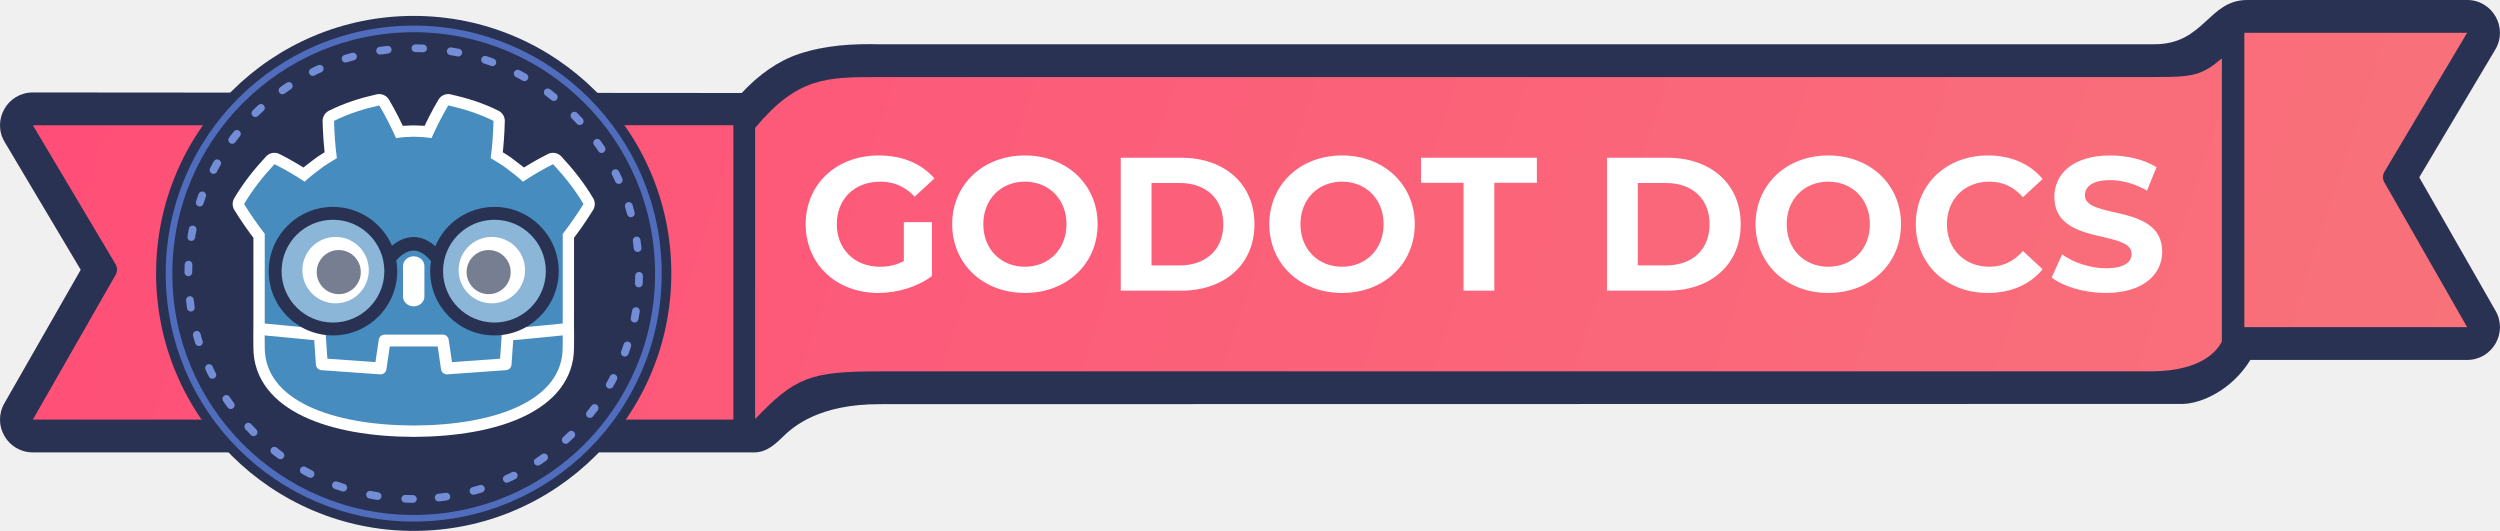
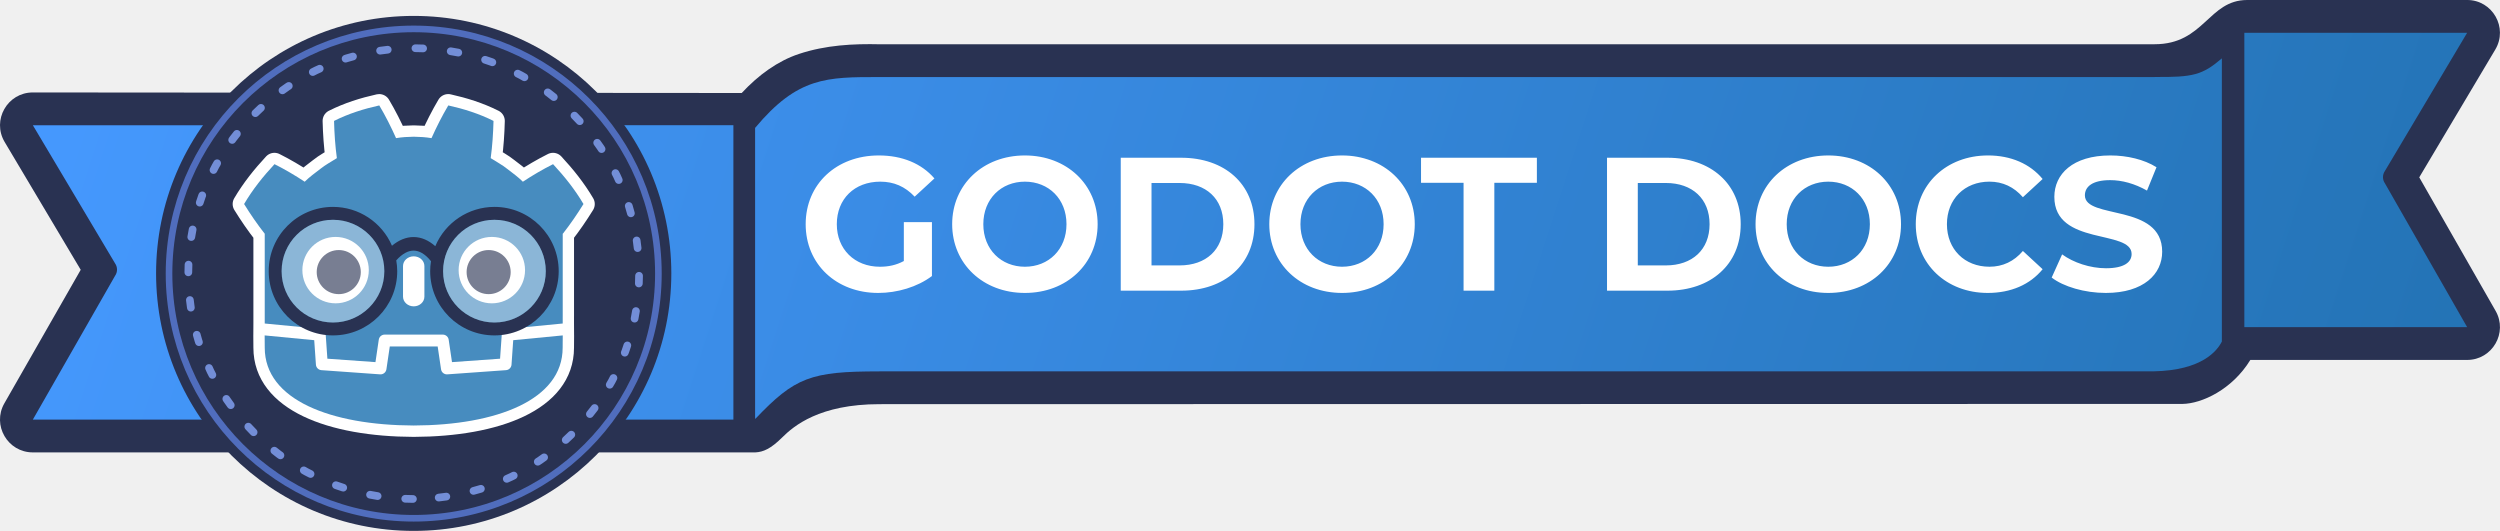
<svg xmlns="http://www.w3.org/2000/svg" enable-background="new" height="51" viewBox="0 0 240.158 51" width="240.158">
  <linearGradient id="a" gradientTransform="matrix(.8683662 0 0 -.8683662 19.11669 354.8538)" gradientUnits="userSpaceOnUse" x1="-50.169" x2="266.504" y1="214.346" y2="111.748">
-     <stop offset="0" stop-color="#ff4e78" />
-     <stop offset="1" stop-color="#f67b7b" />
+     <stop offset="0" stop-color="#4699ff" />
+     <stop offset="1" stop-color="#1b6aa3" />
  </linearGradient>
  <g transform="translate(39.50845 -202.7382)">
    <path d="m-36.353 214.769 7.898 13.271c.25.358.25.833 0 1.191l-7.898 13.814h69.407l-.042-28.222zm212.442-8.881v28.277h21.404l-7.898-13.814c-.25-.358-.25-.833 0-1.191l7.896-13.271zm-143.077 8.936.042 28.222c1.917-1.921 5.312-4.632 11.911-4.632v-.002l122.41-.002c4.653-.093 8.262-3.352 8.713-4.244l-0-28.277c-1.883 1.618-4.96 4.275-8.612 4.244v.006h-.169c-.011 0-122.343.002-122.343.002-4.821-.116-9.145.603-11.953 4.683z" fill="#ff3252" stroke-linecap="round" stroke-linejoin="round" stroke-miterlimit="3.85" stroke-width="6.3" />
    <path d="m176.371 202.738c-3.746 0-4.12 4.25-8.905 4.25-1.161-.006-122.502.002-122.502.002l.076.002c-2.59-.062-5.228.074-7.799.928-2.024.672-3.885 2.016-5.498 3.752l-68.094-.053c-2.445-.002-3.959 2.661-2.709 4.762l7.305 12.275-7.334 12.826c-1.202 2.1.315 4.715 2.734 4.715h69.408c.765-.038 1.49-.353 2.589-1.447 1.099-1.094 3.584-3.186 9.321-3.186 1.74 0 3.15-.002 3.15-.002l122.019-.021c1.868-.018 4.802-1.388 6.533-4.226h20.827c2.42 0 3.936-2.615 2.734-4.715l-7.334-12.826 7.305-12.275c1.25-2.1-.263-4.762-2.707-4.762z" fill="#293252" stroke-linecap="round" stroke-linejoin="round" stroke-miterlimit="3.85" />
    <path d="m-36.352 214.769 7.898 13.271c.25.358.25.833 0 1.191l-7.898 13.814h67.295v-28.277zm212.442-8.881v28.277h21.404l-7.898-13.814c-.25-.358-.25-.833 0-1.191l7.896-13.271zm-143.061 9.137-0 27.789c.008.058.011.115.01.174 3.824-4.016 5.328-4.574 11.928-4.574v-.002l122.41-.002c4.653-.093 6.101-1.971 6.553-2.863v-27.202c-1.883 1.618-2.8 1.818-6.451 1.788v.006h-.135c-.011 0-.022.002-.033.002-.011-0-.024-.001-.035-.002l-122.309.002c-5.051 0-7.839-.026-11.938 4.884z" fill="url(#a)" />
    <path d="m44.91 217.671c-4.068 0-7.023 2.756-7.023 6.605s2.954 6.603 6.967 6.603c1.824 0 3.759-.566 5.163-1.624v-5.181h-2.7v3.74c-.748.401-1.495.548-2.298.548-2.445 0-4.141-1.696-4.141-4.086 0-2.426 1.696-4.087 4.177-4.087 1.295 0 2.371.457 3.302 1.442l1.898-1.752c-1.241-1.441-3.101-2.208-5.345-2.208zm14.037 0c-4.032 0-6.987 2.811-6.987 6.605s2.955 6.603 6.987 6.603c4.013 0 6.987-2.79 6.987-6.603 0-3.813-2.974-6.605-6.987-6.605zm30.464 0c-4.032 0-6.987 2.811-6.987 6.605s2.955 6.603 6.987 6.603c4.013 0 6.987-2.79 6.987-6.603 0-3.813-2.974-6.605-6.987-6.605zm46.711 0c-4.032 0-6.987 2.811-6.987 6.605s2.955 6.603 6.987 6.603c4.013 0 6.987-2.79 6.987-6.603 0-3.813-2.974-6.605-6.987-6.605zm15.338 0c-3.977 0-6.933 2.756-6.933 6.605s2.956 6.603 6.915 6.603c2.226 0 4.067-.802 5.271-2.28l-1.896-1.752c-.857 1.003-1.935 1.514-3.211 1.514-2.39 0-4.086-1.677-4.086-4.086s1.696-4.087 4.086-4.087c1.277 0 2.354.511 3.211 1.496l1.896-1.75c-1.204-1.459-3.046-2.264-5.253-2.264zm11.759 0c-3.63 0-5.381 1.807-5.381 3.977 0 4.743 7.423 3.101 7.423 5.491 0 .784-.71 1.368-2.462 1.368-1.532 0-3.137-.547-4.213-1.332l-1.004 2.226c1.131.876 3.174 1.478 5.199 1.478 3.649 0 5.417-1.825 5.417-3.959 0-4.688-7.425-3.064-7.425-5.417 0-.803.676-1.46 2.428-1.46 1.131 0 2.352.329 3.538 1.004l.912-2.244c-1.186-.748-2.826-1.132-4.432-1.132zm-95.065.22v12.77h5.801c4.178 0 7.043-2.518 7.043-6.385s-2.865-6.385-7.043-6.385zm28.846 0v2.408h4.086v10.363h2.956v-10.363h4.087v-2.408zm17.867 0v12.77h5.801c4.178 0 7.041-2.518 7.041-6.385 0-3.867-2.864-6.385-7.041-6.385zm-55.92 2.298c2.28 0 3.995 1.661 3.995 4.087 0 2.426-1.715 4.086-3.995 4.086-2.28 0-3.995-1.659-3.995-4.086 0-2.426 1.715-4.087 3.995-4.087zm30.464 0c2.28 0 3.995 1.661 3.995 4.087 0 2.426-1.715 4.086-3.995 4.086s-3.995-1.659-3.995-4.086c0-2.426 1.715-4.087 3.995-4.087zm46.711 0c2.28 0 3.995 1.661 3.995 4.087 0 2.426-1.715 4.086-3.995 4.086-2.28 0-3.994-1.659-3.994-4.086 0-2.426 1.713-4.087 3.994-4.087zm-65.012.128h2.7c2.536 0 4.197 1.515 4.197 3.959s-1.662 3.958-4.197 3.958h-2.7zm46.713 0h2.7c2.536 0 4.196 1.515 4.196 3.959s-1.66 3.958-4.196 3.958h-2.7z" fill="#fff" />
    <ellipse cx=".233" cy="229.002" fill="#293252" rx="24.748" ry="24.736" />
    <g enable-background="new" transform="matrix(1.758836 0 0 1.758836 -46.36473 -245.7664)">
      <g fill="#fff">
        <path d="m24.732 267.969-1.75.437v.437l1.05.394-1.05.262v.437l1.05.394-1.05.262v.437l1.75-.437v-.437l-1.05-.394 1.05-.262v-.437l-1.05-.394 1.05-.262z" fill-opacity=".358" stroke-width=".219" />
        <path d="m24.608 260.759c-.847.188-1.684.45-2.47.846.018.694.063 1.358.154 2.033-.305.195-.626.363-.91.592-.289.223-.585.435-.847.696-.524-.346-1.078-.672-1.649-.959-.615.662-1.191 1.377-1.661 2.177.354.572.723 1.109 1.122 1.618h.011v3.951.502.457l-.004.649h-.001c.001.291.005.609.005.673 0 2.858 3.626 4.232 8.131 4.248h.005.005c4.505-.016 8.13-1.39 8.13-4.248 0-.065.004-.382.005-.673h-.001l-.004-.649v-.392l.001-.001v-4.517h.011c.399-.509.768-1.045 1.122-1.618-.47-.8-1.046-1.515-1.661-2.177-.571.287-1.125.613-1.649.959-.262-.26-.557-.473-.847-.696-.285-.229-.606-.397-.91-.592.091-.675.135-1.34.153-2.033-.786-.395-1.623-.657-2.47-.846-.338.569-.648 1.184-.917 1.786-.319-.053-.641-.073-.962-.077v-0c-.002 0-.004 0-.006 0s-.004-0-.006-0v0c-.322.004-.643.024-.962.077-.269-.602-.579-1.217-.917-1.786z" stroke="#fff" stroke-linejoin="round" stroke-width="1.24" />
        <path d="m34.629 272.671s-.027-.166-.043-.164l-3.009.29c-.239.023-.425.214-.442.454l-.083 1.185-2.328.166-.158-1.074c-.035-.239-.244-.419-.485-.419h-3.176c-.241 0-.45.18-.485.419l-.158 1.074-2.328-.166-.083-1.185c-.017-.24-.203-.431-.442-.454l-3.01-.29c-.016-.002-.027.164-.042.164l-.004.651 2.549.411.083 1.195c.017.242.212.438.454.455l3.206.229c.012.001.024.002.036.002.241 0 .449-.18.484-.419l.163-1.105h2.329l.163 1.105c.035.239.244.419.485.419.012 0 .024-0.0.035-.002l3.206-.229c.242-.017.437-.213.454-.455l.083-1.195 2.548-.413z" />
      </g>
      <path d="m18.357 267.761v3.951.502.457c.009 0.0.018 0.0.027.002l3.01.29c.158.015.281.142.292.3l.093 1.329 2.626.187.181-1.226c.023-.159.16-.277.321-.277h3.176c.161 0 .297.118.321.277l.181 1.226 2.626-.187.093-1.329c.011-.158.135-.285.292-.3l3.009-.29c.009-.001.018-.002.027-.002v-.392l.001-0v-4.518h.011c.399-.509.768-1.045 1.122-1.617-.47-.8-1.046-1.515-1.661-2.177-.571.287-1.125.613-1.649.959-.262-.26-.557-.474-.847-.696-.285-.229-.606-.397-.91-.592.091-.675.135-1.339.154-2.033-.786-.395-1.623-.657-2.47-.846-.338.569-.648 1.184-.917 1.786-.319-.053-.64-.073-.962-.077v-0c-.002 0-.004 0-.006 0s-.004-0-.006-0v0c-.322.004-.643.024-.962.077-.269-.602-.578-1.218-.917-1.786-.847.188-1.685.45-2.47.846.018.694.063 1.358.154 2.033-.305.195-.626.363-.91.592-.289.223-.585.436-.847.696-.524-.346-1.078-.672-1.649-.959-.615.662-1.191 1.377-1.661 2.177.354.572.723 1.108 1.122 1.617z" fill="#478cbf" />
      <path d="m31.929 273.581-.093 1.336c-.011.161-.139.289-.3.301l-3.206.229c-.008.001-.016.001-.023.001-.159 0-.297-.117-.32-.277l-.184-1.247h-2.616l-.184 1.247c-.025.168-.175.288-.344.276l-3.206-.229c-.161-.012-.289-.14-.3-.301l-.093-1.336-2.707-.261c.001.291.005.61.005.673 0 2.858 3.626 4.232 8.131 4.248h.005.005c4.505-.016 8.13-1.39 8.13-4.248 0-.065.004-.382.005-.673z" fill="#478cbf" />
      <path d="m24.041 269.754c0 1.002-.812 1.814-1.814 1.814-1.001 0-1.814-.812-1.814-1.814 0-1.002.812-1.813 1.814-1.813 1.002 0 1.814.811 1.814 1.813" fill="#fff" />
      <path d="m23.604 269.862c0 .665-.539 1.204-1.204 1.204-.665 0-1.204-.539-1.204-1.204 0-.665.539-1.204 1.204-1.204.665 0 1.204.539 1.204 1.204" fill="#293252" />
      <path d="m26.494 271.733c-.322 0-.584-.238-.584-.531v-1.67c0-.293.261-.531.584-.531s.584.238.584.531v1.67c0 .293-.262.531-.584.531" fill="#fff" />
      <path d="m28.947 269.754c0 1.002.812 1.814 1.814 1.814 1.001 0 1.814-.812 1.814-1.814 0-1.002-.812-1.813-1.814-1.813-1.002 0-1.814.811-1.814 1.813" fill="#fff" />
      <path d="m29.383 269.862c0 .665.539 1.204 1.203 1.204.665 0 1.204-.539 1.204-1.204 0-.665-.539-1.204-1.204-1.204-.665 0-1.203.539-1.203 1.204" fill="#293252" />
    </g>
    <circle cx="229.02" cy="-.233" r="21.653" style="fill:none;stroke:#738ed7;stroke-width:.74;stroke-linecap:round;stroke-miterlimit:3.9;stroke-dasharray:.74 2.666;stroke-dashoffset:6.738" transform="rotate(90)" />
    <circle cx=".234" cy="229.02" r="23.505" style="fill:none;stroke:#506dbd;stroke-width:.635;stroke-linejoin:round;stroke-miterlimit:3.8;stroke-dashoffset:37.795" />
    <g transform="matrix(.2798667 0 0 .2798667 -27.75365 203.5622)">
      <path d="m72.289 68.07a22.058 22.058 0 0 0 -22.057 22.057 22.058 22.058 0 0 0 22.057 22.057 22.058 22.058 0 0 0 22.059-22.057 22.058 22.058 0 0 0 -.337-3.701c2.137-2.387 4.183-3.364 5.972-3.352 1.804.012 3.825.995 5.952 3.632a22.058 22.058 0 0 0 -.28 3.421 22.058 22.058 0 0 0 22.057 22.057 22.058 22.058 0 0 0 22.059-22.057 22.058 22.058 0 0 0 -22.059-22.057 22.058 22.058 0 0 0 -20.301 13.489c-2.256-1.994-4.758-3.124-7.396-3.141-2.67-.018-5.19 1.086-7.473 2.987a22.058 22.058 0 0 0 -20.254-13.335zm0 4.433a17.625 17.625 0 0 1 17.626 17.624 17.625 17.625 0 0 1 -17.626 17.626 17.625 17.625 0 0 1 -17.624-17.626 17.625 17.625 0 0 1 17.624-17.624zm55.424 0a17.625 17.625 0 0 1 17.626 17.624 17.625 17.625 0 0 1 -17.626 17.626 17.625 17.625 0 0 1 -17.624-17.626 17.625 17.625 0 0 1 17.624-17.624z" fill="#293252" />
      <g fill="#fff" fill-opacity=".371">
        <circle cx="72.29" cy="90.127" r="17.625" />
        <circle cx="127.714" cy="90.127" r="17.625" />
      </g>
    </g>
  </g>
</svg>
